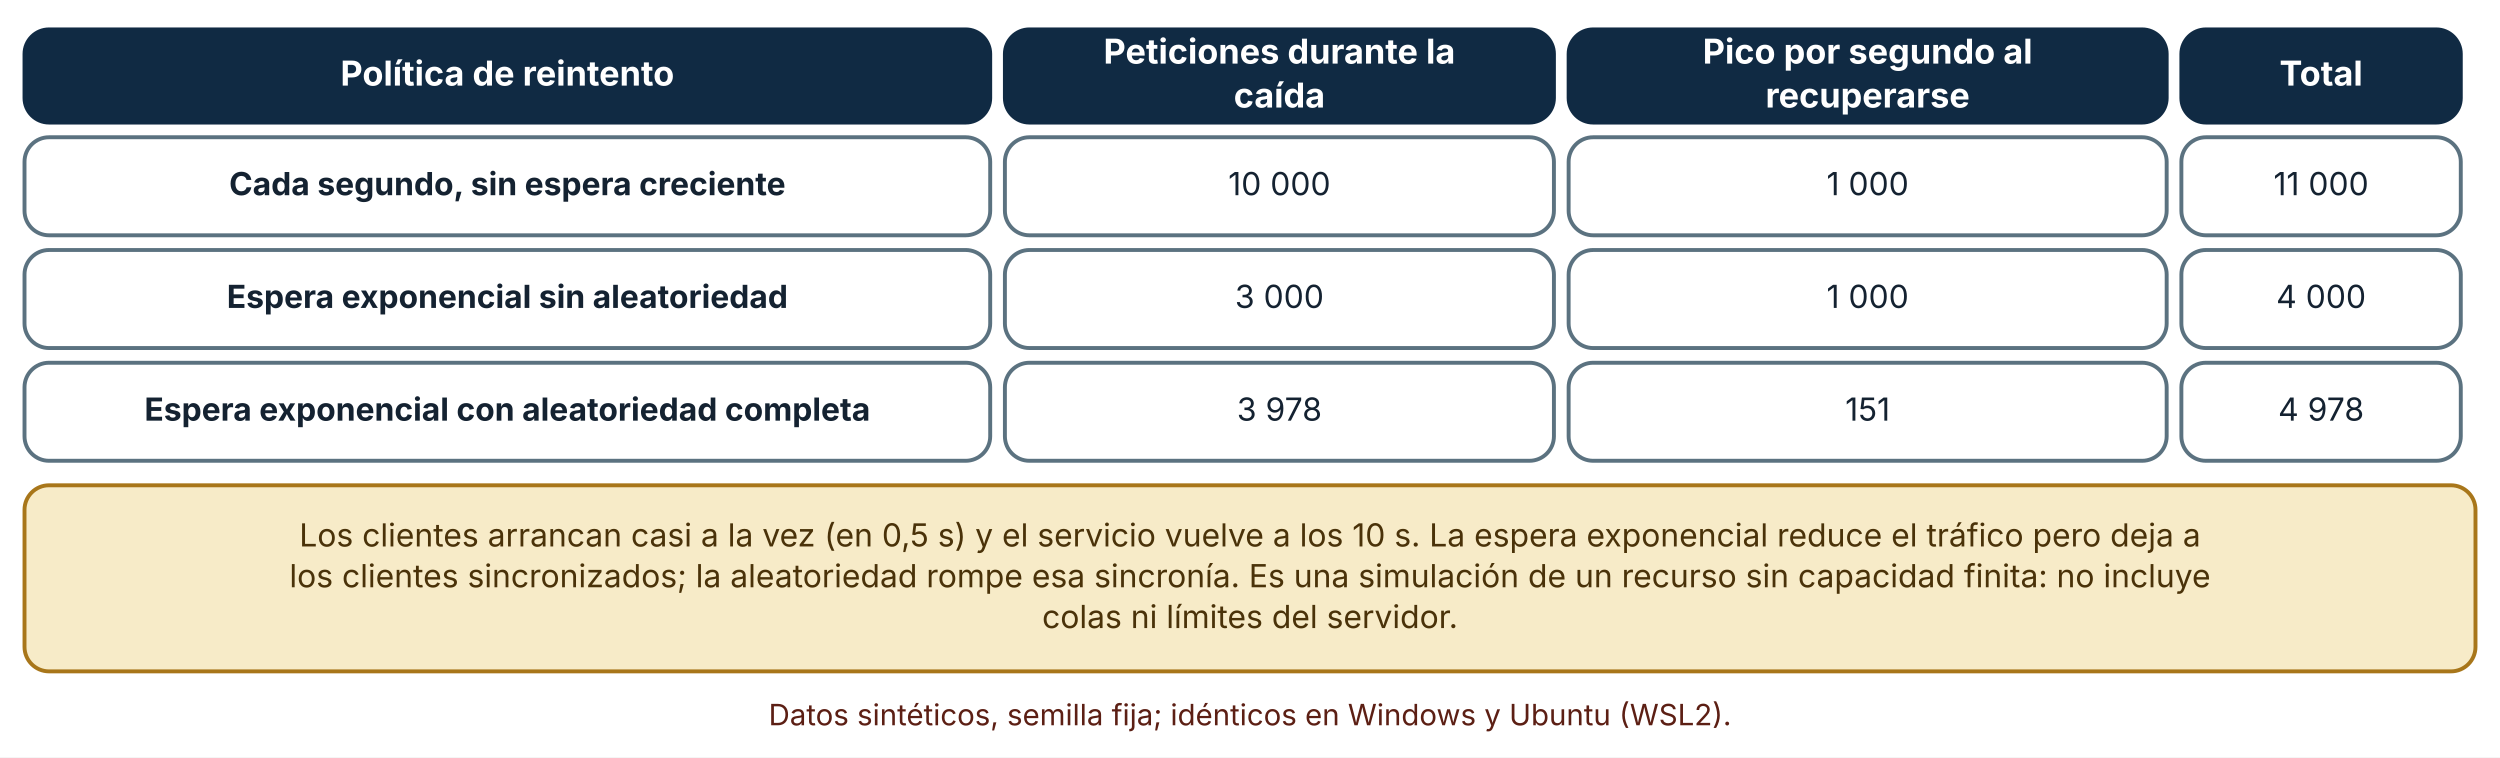
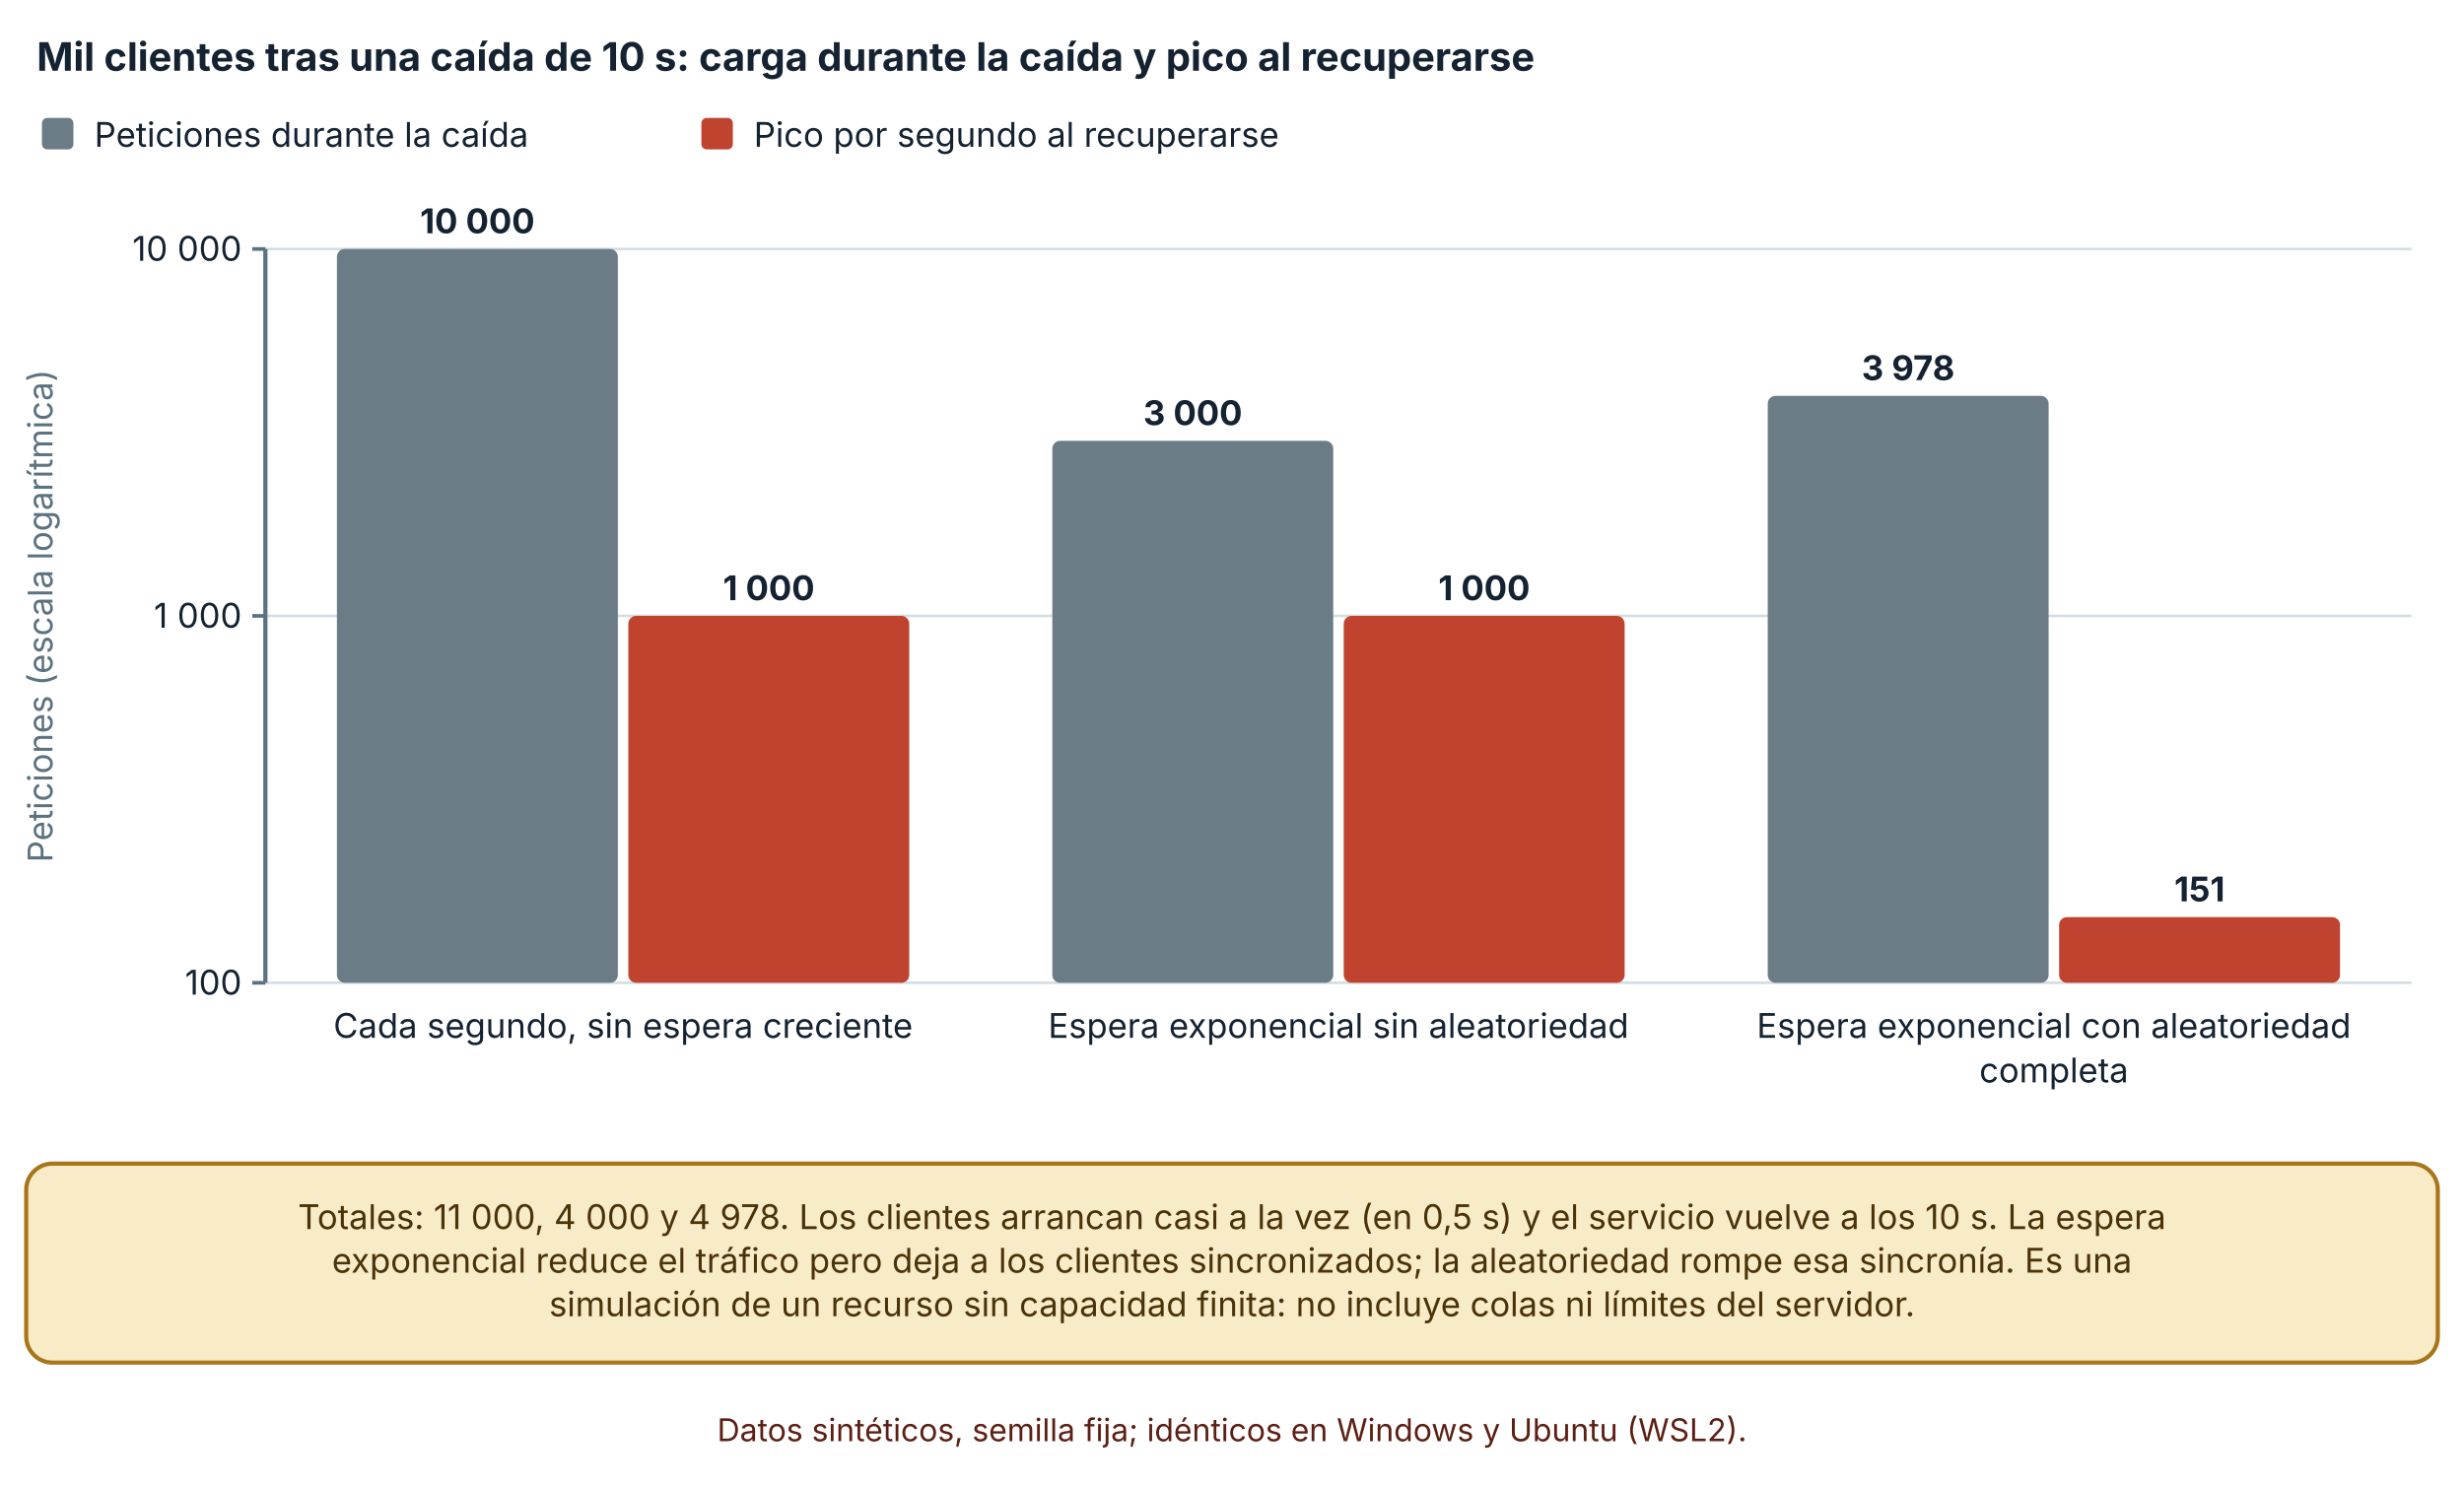
- <svg xmlns="http://www.w3.org/2000/svg" viewBox="0 0 1020 309" width="1020" height="309" role="img" aria-labelledby="t d" font-family="Inter, 'Segoe UI', system-ui, -apple-system, sans-serif">
+ <svg xmlns="http://www.w3.org/2000/svg" viewBox="0 0 940 567" width="940" height="567" role="img" aria-labelledby="t d" font-family="Inter, 'Segoe UI', system-ui, -apple-system, sans-serif">
  <defs>
    <marker id="arrow" viewBox="0 0 10 10" refX="9" refY="5" markerWidth="8" markerHeight="8" orient="auto-start-reverse">
      <path d="M0,0 L10,5 L0,10 z" fill="#32505f" />
    </marker>
    <marker id="arrow-coral" viewBox="0 0 10 10" refX="9" refY="5" markerWidth="8" markerHeight="8" orient="auto-start-reverse">
      <path d="M0,0 L10,5 L0,10 z" fill="#c0432f" />
    </marker>
  </defs>
-   <rect width="1020" height="309" fill="#ffffff" />
-   <rect x="10" y="12" width="394" height="38" rx="10" fill="#102a43" stroke="#102a43" stroke-width="1.6" />
-   <text x="207" y="34.92" font-size="14" text-anchor="middle" font-weight="700" fill="#ffffff">
-     <tspan x="207" dy="0">Política de reintento</tspan>
+   <rect width="940" height="567" fill="#ffffff" />
+   <text x="14" y="27" font-size="15" text-anchor="start" font-weight="700" fill="#142231">
+     <tspan x="14" dy="0">Mil clientes tras una caída de 10 s: carga durante la caída y pico al recuperarse</tspan>
  </text>
-   <rect x="410" y="12" width="224" height="38" rx="10" fill="#102a43" stroke="#102a43" stroke-width="1.6" />
-   <text x="522" y="25.96" font-size="14" text-anchor="middle" font-weight="700" fill="#ffffff">
-     <tspan x="522" dy="0">Peticiones durante la</tspan>
+   <rect x="16" y="45" width="12" height="12" rx="2" fill="#6b7c86" />
+   <text x="36" y="56" font-size="13" text-anchor="start" font-weight="400" fill="#142231">
+     <tspan x="36" dy="0">Peticiones durante la caída</tspan>
  </text>
-   <text x="522" y="43.88" font-size="14" text-anchor="middle" font-weight="700" fill="#ffffff">
-     <tspan x="522" dy="0">caída</tspan>
+   <rect x="267.58" y="45" width="12" height="12" rx="2" fill="#c0432f" />
+   <text x="287.58" y="56" font-size="13" text-anchor="start" font-weight="400" fill="#142231">
+     <tspan x="287.58" dy="0">Pico por segundo al recuperarse</tspan>
  </text>
-   <rect x="640" y="12" width="244" height="38" rx="10" fill="#102a43" stroke="#102a43" stroke-width="1.6" />
-   <text x="762" y="25.96" font-size="14" text-anchor="middle" font-weight="700" fill="#ffffff">
-     <tspan x="762" dy="0">Pico por segundo al</tspan>
+   <line x1="101.24" y1="375" x2="920" y2="375" stroke="#d5dde1" stroke-width="1" />
+   <line x1="96.24" y1="375" x2="101.24" y2="375" stroke="#5b7280" stroke-width="1.4" />
+   <text x="92.24" y="379.5" font-size="13" text-anchor="end" font-weight="400" fill="#142231">
+     <tspan x="92.24" dy="0">100</tspan>
  </text>
-   <text x="762" y="43.88" font-size="14" text-anchor="middle" font-weight="700" fill="#ffffff">
-     <tspan x="762" dy="0">recuperarse</tspan>
+   <line x1="101.24" y1="235" x2="920" y2="235" stroke="#d5dde1" stroke-width="1" />
+   <line x1="96.24" y1="235" x2="101.24" y2="235" stroke="#5b7280" stroke-width="1.4" />
+   <text x="92.24" y="239.5" font-size="13" text-anchor="end" font-weight="400" fill="#142231">
+     <tspan x="92.24" dy="0">1 000</tspan>
  </text>
-   <rect x="890" y="12" width="114" height="38" rx="10" fill="#102a43" stroke="#102a43" stroke-width="1.6" />
-   <text x="947" y="34.92" font-size="14" text-anchor="middle" font-weight="700" fill="#ffffff">
-     <tspan x="947" dy="0">Total</tspan>
+   <line x1="101.24" y1="95" x2="920" y2="95" stroke="#d5dde1" stroke-width="1" />
+   <line x1="96.24" y1="95" x2="101.24" y2="95" stroke="#5b7280" stroke-width="1.4" />
+   <text x="92.24" y="99.5" font-size="13" text-anchor="end" font-weight="400" fill="#142231">
+     <tspan x="92.24" dy="0">10 000</tspan>
  </text>
-   <rect x="10" y="56" width="394" height="40" rx="10" fill="#ffffff" stroke="#5b7280" stroke-width="1.6" />
-   <text x="207" y="79.64" font-size="13" text-anchor="middle" font-weight="700" fill="#142231">
-     <tspan x="207" dy="0">Cada segundo, sin espera creciente</tspan>
+   <line x1="101.24" y1="95" x2="101.24" y2="375" stroke="#5b7280" stroke-width="1.6" />
+   <text x="20" y="235" font-size="13" text-anchor="middle" font-weight="400" fill="#5b7280" transform="rotate(-90 20 235)">Peticiones (escala logarítmica)</text>
+   <rect x="128.532" y="95" width="107.168" height="280" rx="3" fill="#6b7c86" />
+   <text x="182.116" y="89" font-size="13" text-anchor="middle" font-weight="700" fill="#142231">
+     <tspan x="182.116" dy="0">10 000</tspan>
  </text>
-   <rect x="410" y="56" width="224" height="40" rx="10" fill="#ffffff" stroke="#5b7280" stroke-width="1.6" />
-   <text x="522" y="79.64" font-size="13" text-anchor="middle" font-weight="400" fill="#142231">
-     <tspan x="522" dy="0">10 000</tspan>
+   <rect x="239.7" y="235" width="107.168" height="140" rx="3" fill="#c0432f" />
+   <text x="293.284" y="229" font-size="13" text-anchor="middle" font-weight="700" fill="#142231">
+     <tspan x="293.284" dy="0">1 000</tspan>
  </text>
-   <rect x="640" y="56" width="244" height="40" rx="10" fill="#ffffff" stroke="#5b7280" stroke-width="1.6" />
-   <text x="762" y="79.64" font-size="13" text-anchor="middle" font-weight="400" fill="#142231">
-     <tspan x="762" dy="0">1 000</tspan>
+   <text x="237.7" y="396" font-size="13" text-anchor="middle" font-weight="400" fill="#142231">
+     <tspan x="237.7" dy="0">Cada segundo, sin espera creciente</tspan>
  </text>
-   <rect x="890" y="56" width="114" height="40" rx="10" fill="#ffffff" stroke="#5b7280" stroke-width="1.6" />
-   <text x="947" y="79.64" font-size="13" text-anchor="middle" font-weight="400" fill="#142231">
-     <tspan x="947" dy="0">11 000</tspan>
+   <rect x="401.452" y="168.203" width="107.168" height="206.797" rx="3" fill="#6b7c86" />
+   <text x="455.036" y="162.203" font-size="13" text-anchor="middle" font-weight="700" fill="#142231">
+     <tspan x="455.036" dy="0">3 000</tspan>
  </text>
-   <rect x="10" y="102" width="394" height="40" rx="10" fill="#ffffff" stroke="#5b7280" stroke-width="1.6" />
-   <text x="207" y="125.64" font-size="13" text-anchor="middle" font-weight="700" fill="#142231">
-     <tspan x="207" dy="0">Espera exponencial sin aleatoriedad</tspan>
+   <rect x="512.62" y="235" width="107.168" height="140" rx="3" fill="#c0432f" />
+   <text x="566.204" y="229" font-size="13" text-anchor="middle" font-weight="700" fill="#142231">
+     <tspan x="566.204" dy="0">1 000</tspan>
  </text>
-   <rect x="410" y="102" width="224" height="40" rx="10" fill="#ffffff" stroke="#5b7280" stroke-width="1.6" />
-   <text x="522" y="125.64" font-size="13" text-anchor="middle" font-weight="400" fill="#142231">
-     <tspan x="522" dy="0">3 000</tspan>
+   <text x="510.62" y="396" font-size="13" text-anchor="middle" font-weight="400" fill="#142231">
+     <tspan x="510.62" dy="0">Espera exponencial sin aleatoriedad</tspan>
  </text>
-   <rect x="640" y="102" width="244" height="40" rx="10" fill="#ffffff" stroke="#5b7280" stroke-width="1.6" />
-   <text x="762" y="125.64" font-size="13" text-anchor="middle" font-weight="400" fill="#142231">
-     <tspan x="762" dy="0">1 000</tspan>
+   <rect x="674.372" y="151.047" width="107.168" height="223.953" rx="3" fill="#6b7c86" />
+   <text x="727.956" y="145.047" font-size="13" text-anchor="middle" font-weight="700" fill="#142231">
+     <tspan x="727.956" dy="0">3 978</tspan>
  </text>
-   <rect x="890" y="102" width="114" height="40" rx="10" fill="#ffffff" stroke="#5b7280" stroke-width="1.6" />
-   <text x="947" y="125.64" font-size="13" text-anchor="middle" font-weight="400" fill="#142231">
-     <tspan x="947" dy="0">4 000</tspan>
+   <rect x="785.54" y="349.943" width="107.168" height="25.057" rx="3" fill="#c0432f" />
+   <text x="839.124" y="343.943" font-size="13" text-anchor="middle" font-weight="700" fill="#142231">
+     <tspan x="839.124" dy="0">151</tspan>
  </text>
-   <rect x="10" y="148" width="394" height="40" rx="10" fill="#ffffff" stroke="#5b7280" stroke-width="1.6" />
-   <text x="207" y="171.64" font-size="13" text-anchor="middle" font-weight="700" fill="#142231">
-     <tspan x="207" dy="0">Espera exponencial con aleatoriedad completa</tspan>
+   <text x="783.54" y="396" font-size="13" text-anchor="middle" font-weight="400" fill="#142231">
+     <tspan x="783.54" dy="0">Espera exponencial con aleatoriedad</tspan>
  </text>
-   <rect x="410" y="148" width="224" height="40" rx="10" fill="#ffffff" stroke="#5b7280" stroke-width="1.6" />
-   <text x="522" y="171.64" font-size="13" text-anchor="middle" font-weight="400" fill="#142231">
-     <tspan x="522" dy="0">3 978</tspan>
+   <text x="783.54" y="413" font-size="13" text-anchor="middle" font-weight="400" fill="#142231">
+     <tspan x="783.54" dy="0">completa</tspan>
  </text>
-   <rect x="640" y="148" width="244" height="40" rx="10" fill="#ffffff" stroke="#5b7280" stroke-width="1.6" />
-   <text x="762" y="171.64" font-size="13" text-anchor="middle" font-weight="400" fill="#142231">
-     <tspan x="762" dy="0">151</tspan>
+   <rect x="10" y="444" width="920" height="75.92" rx="10" fill="#f7ebc8" stroke="#a8761a" stroke-width="1.6" />
+   <text x="470" y="468.96" font-size="13" text-anchor="middle" font-weight="400" fill="#4a3209">
+     <tspan x="470" dy="0">Totales: 11 000, 4 000 y 4 978. Los clientes arrancan casi a la vez (en 0,5 s) y el servicio vuelve a los 10 s. La espera</tspan>
  </text>
-   <rect x="890" y="148" width="114" height="40" rx="10" fill="#ffffff" stroke="#5b7280" stroke-width="1.6" />
-   <text x="947" y="171.64" font-size="13" text-anchor="middle" font-weight="400" fill="#142231">
-     <tspan x="947" dy="0">4 978</tspan>
+   <text x="470" y="485.6" font-size="13" text-anchor="middle" font-weight="400" fill="#4a3209">
+     <tspan x="470" dy="0">exponencial reduce el tráfico pero deja a los clientes sincronizados; la aleatoriedad rompe esa sincronía. Es una</tspan>
  </text>
-   <rect x="10" y="198" width="1000" height="75.92" rx="10" fill="#f7ebc8" stroke="#a8761a" stroke-width="1.6" />
-   <text x="510" y="222.96" font-size="13" text-anchor="middle" font-weight="400" fill="#4a3209">
-     <tspan x="510" dy="0">Los clientes arrancan casi a la vez (en 0,5 s) y el servicio vuelve a los 10 s. La espera exponencial reduce el tráfico pero deja a</tspan>
+   <text x="470" y="502.24" font-size="13" text-anchor="middle" font-weight="400" fill="#4a3209">
+     <tspan x="470" dy="0">simulación de un recurso sin capacidad finita: no incluye colas ni límites del servidor.</tspan>
  </text>
-   <text x="510" y="239.6" font-size="13" text-anchor="middle" font-weight="400" fill="#4a3209">
-     <tspan x="510" dy="0">los clientes sincronizados; la aleatoriedad rompe esa sincronía. Es una simulación de un recurso sin capacidad finita: no incluye</tspan>
-   </text>
-   <text x="510" y="256.24" font-size="13" text-anchor="middle" font-weight="400" fill="#4a3209">
-     <tspan x="510" dy="0">colas ni límites del servidor.</tspan>
-   </text>
-   <text x="510" y="295.92" font-size="12" text-anchor="middle" font-weight="400" fill="#5c1f14">
-     <tspan x="510" dy="0">Datos sintéticos, semilla fija; idénticos en Windows y Ubuntu (WSL2).</tspan>
+   <text x="470" y="549.92" font-size="12" text-anchor="middle" font-weight="400" fill="#5c1f14">
+     <tspan x="470" dy="0">Datos sintéticos, semilla fija; idénticos en Windows y Ubuntu (WSL2).</tspan>
  </text>
</svg>
